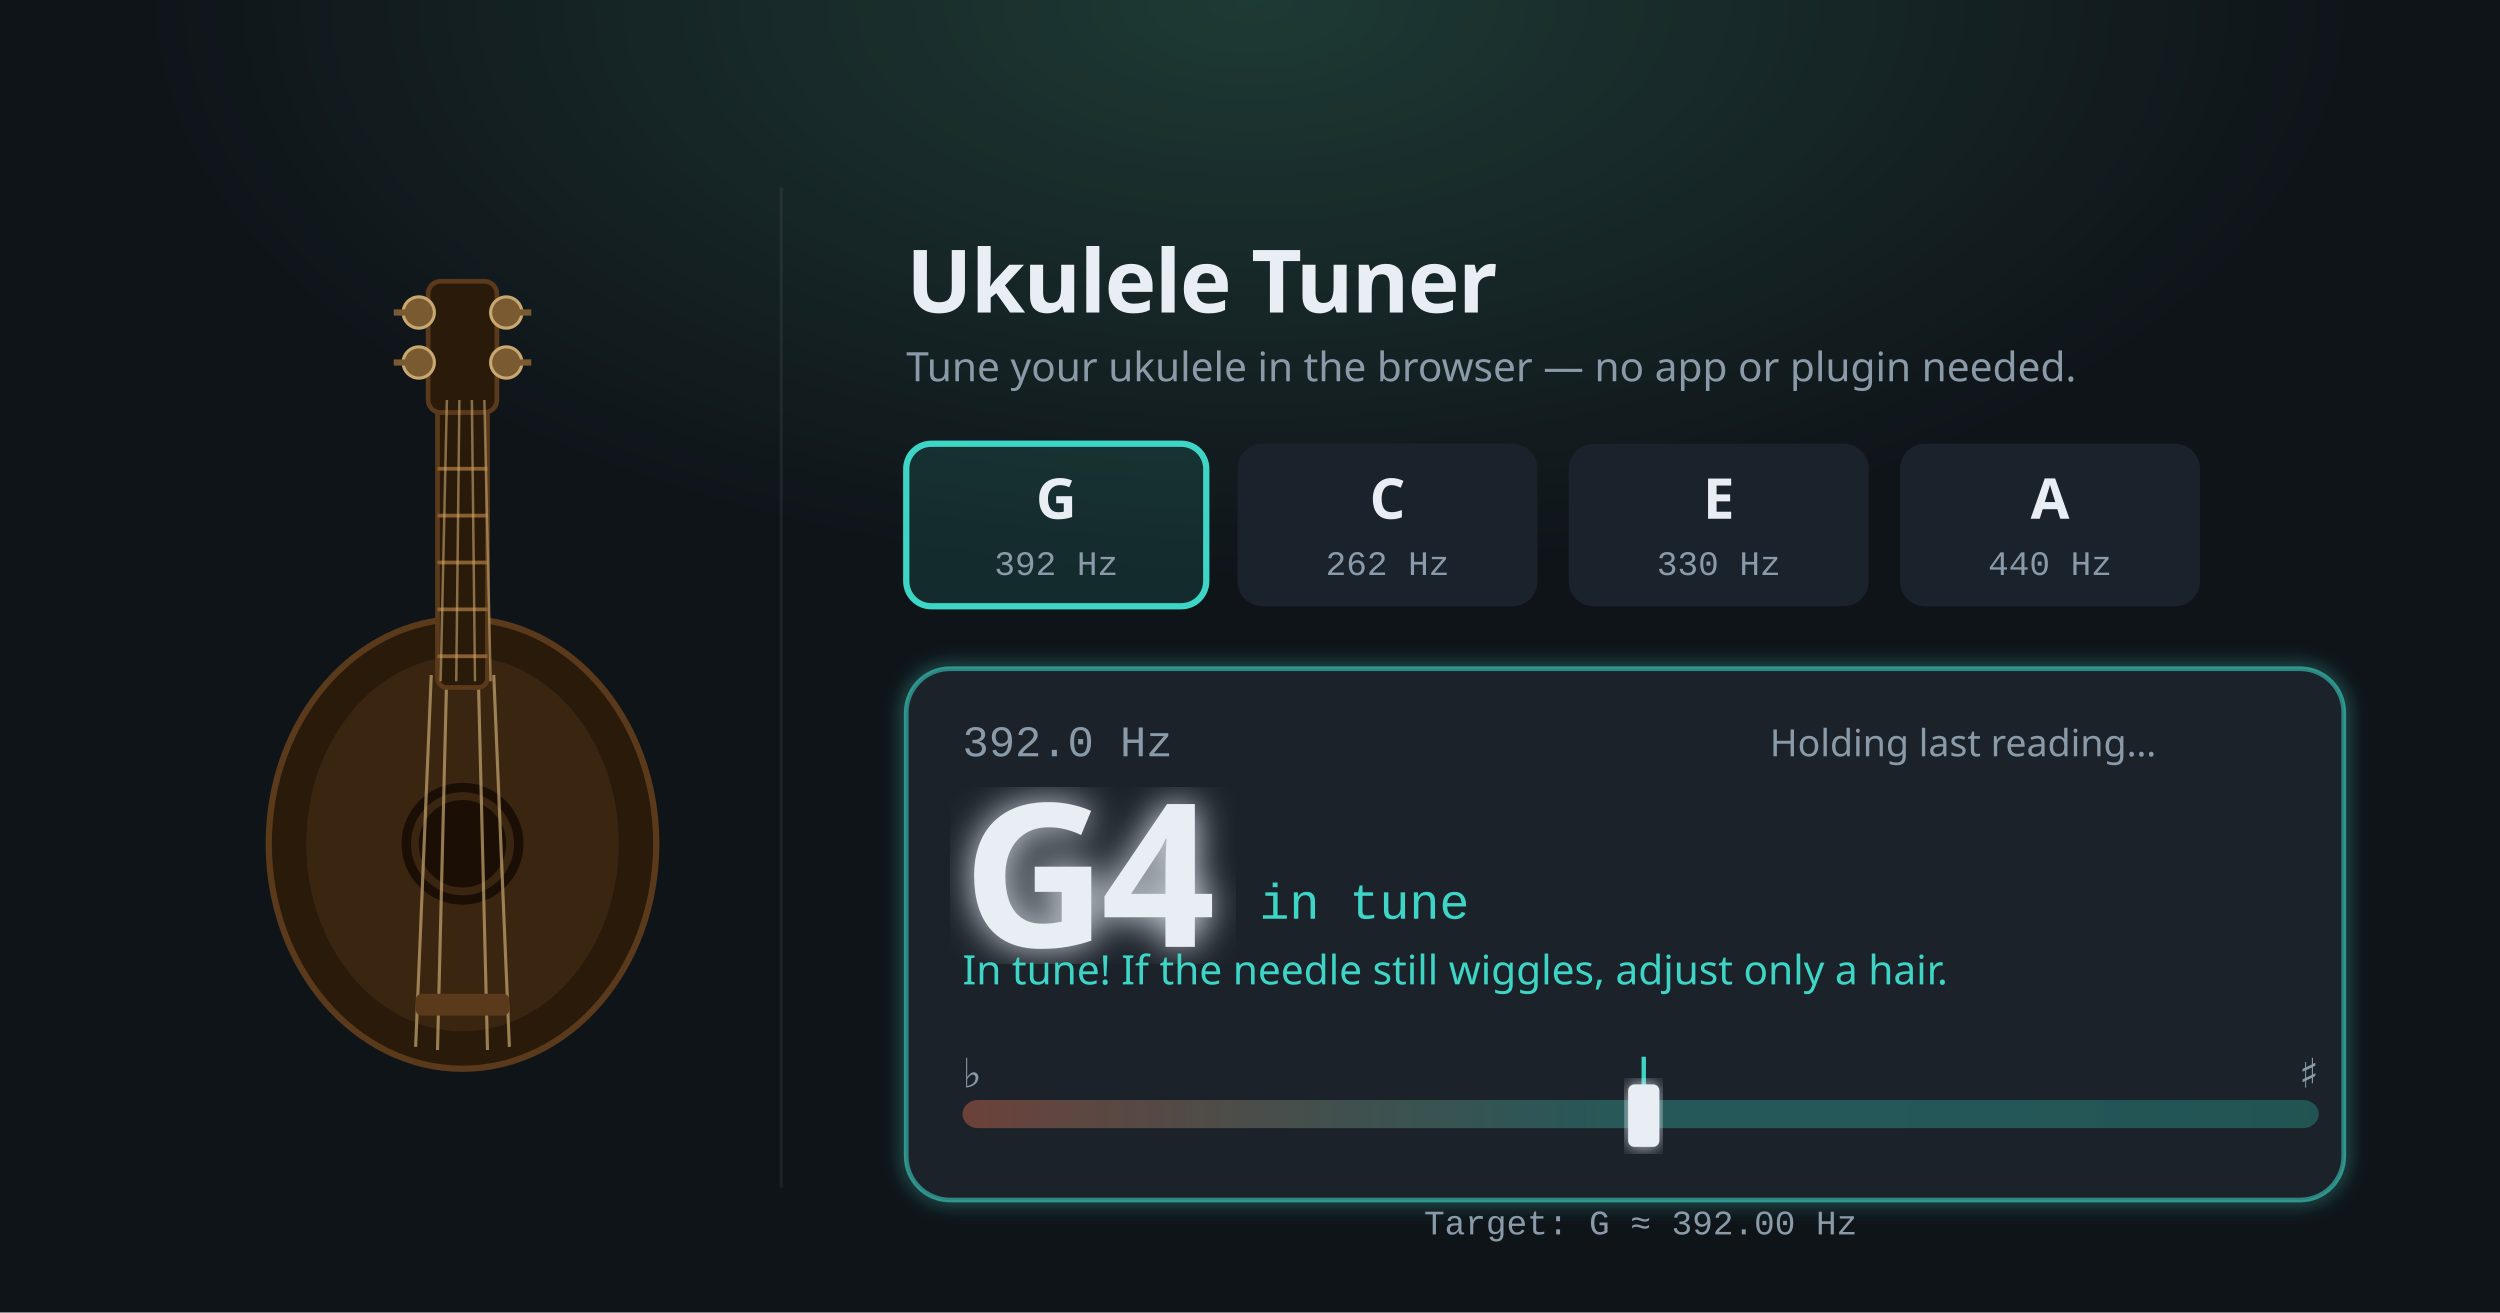
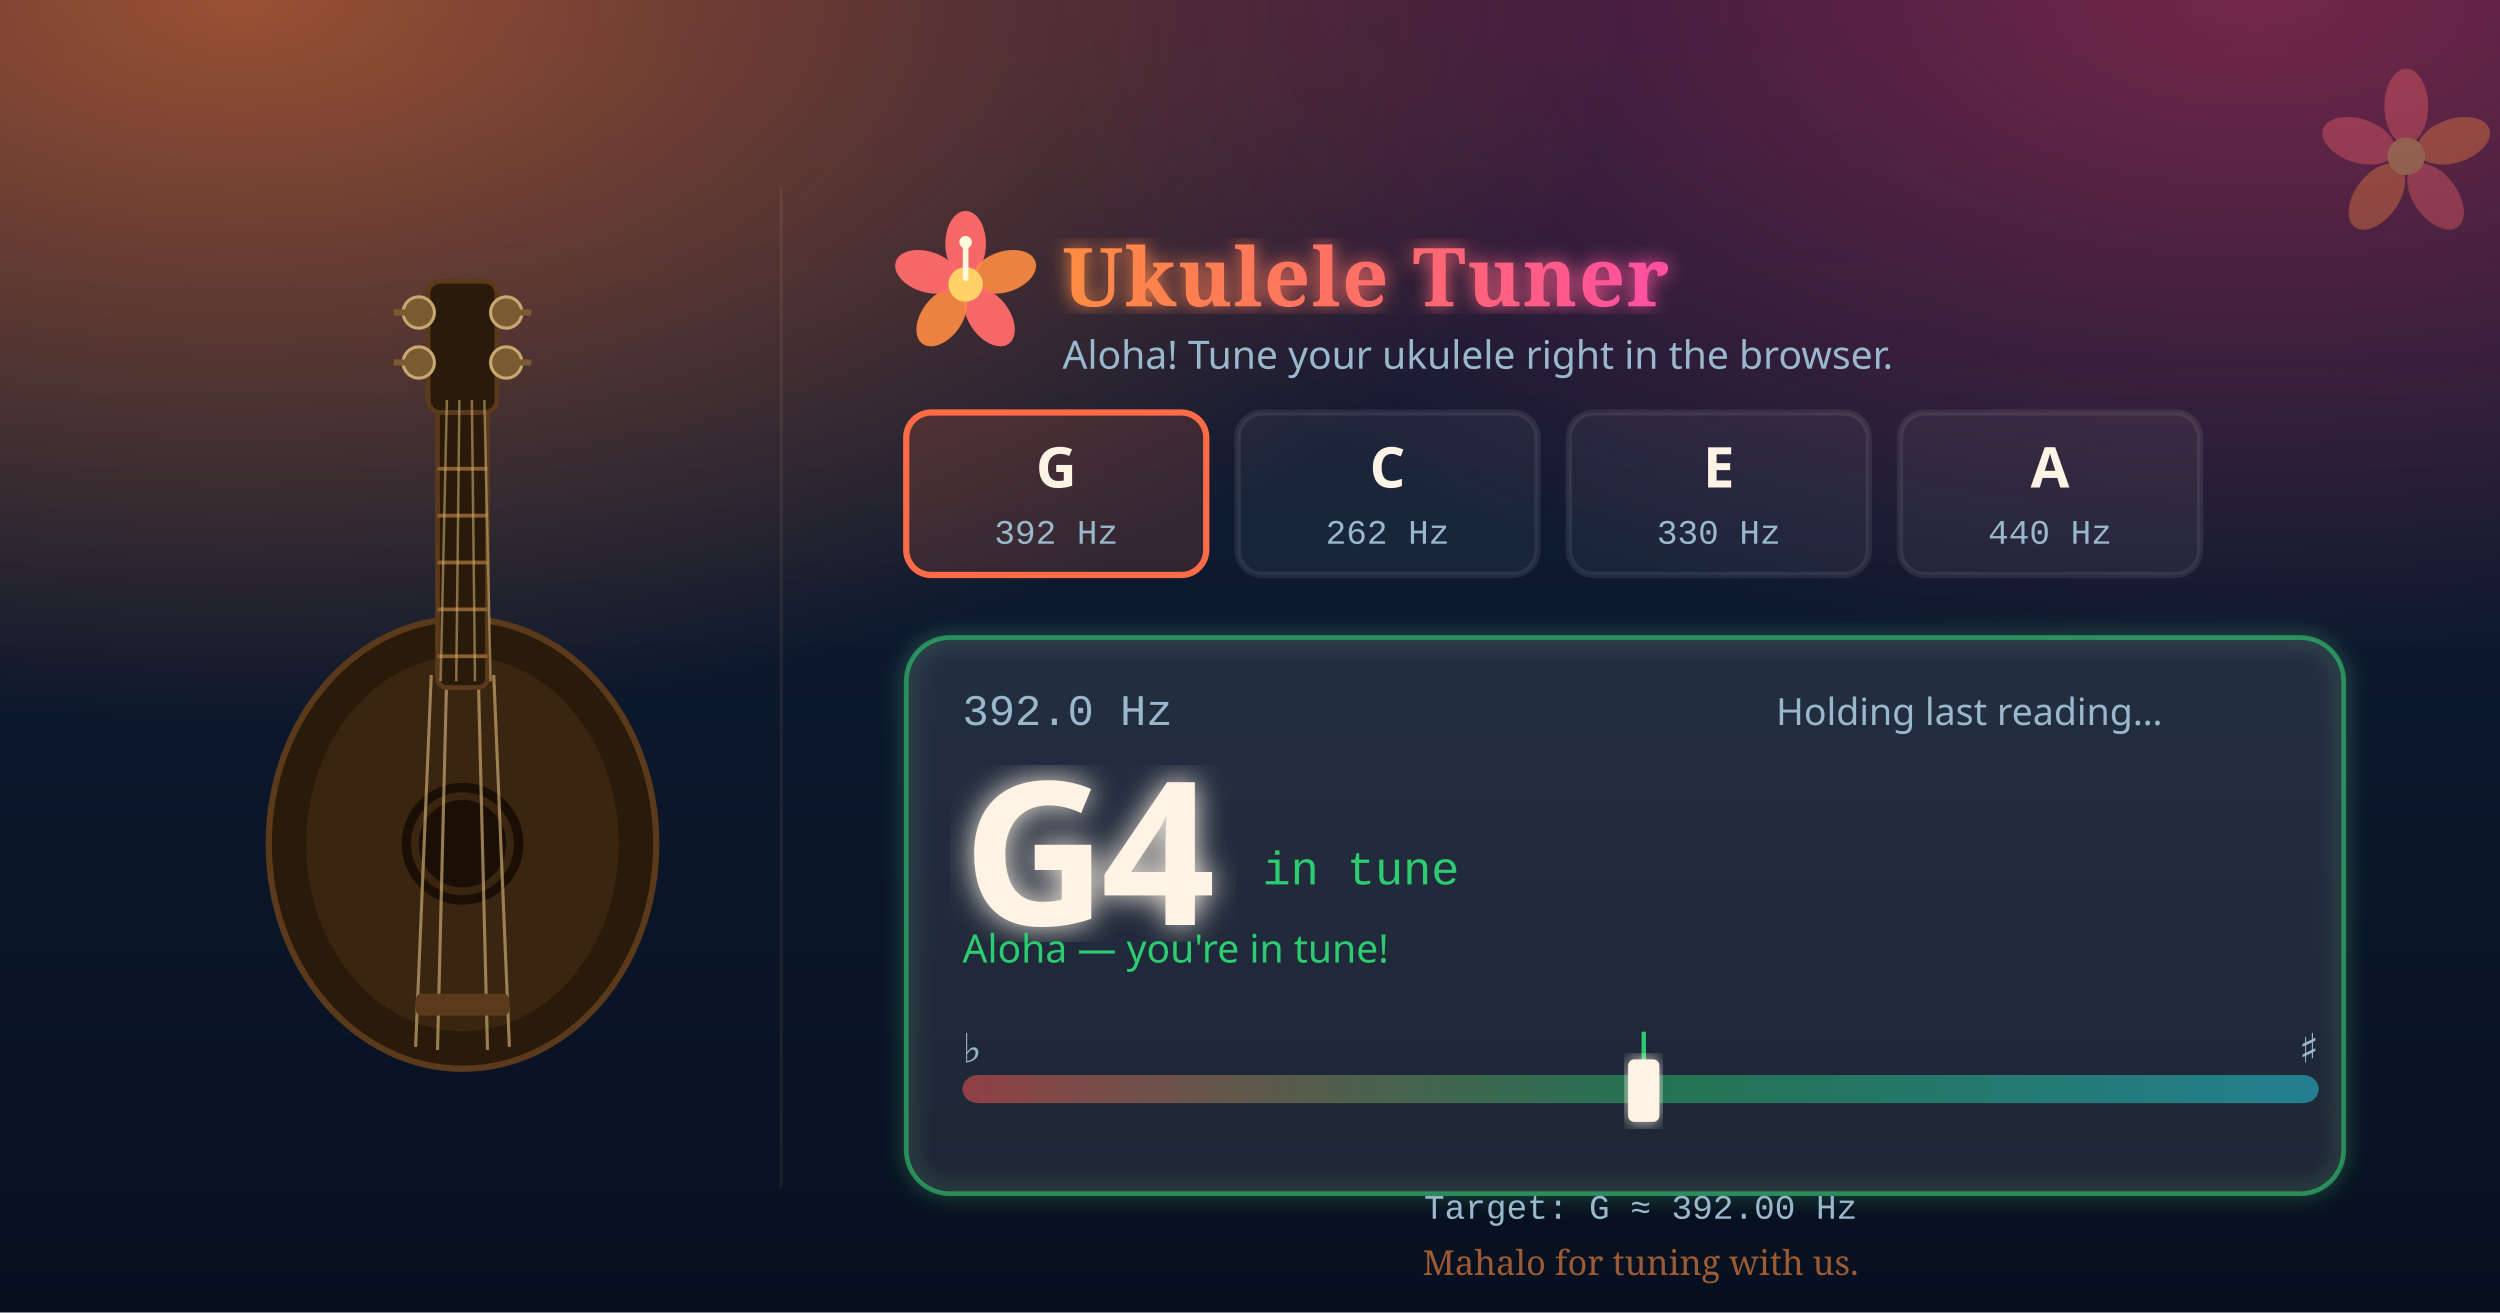
<svg xmlns="http://www.w3.org/2000/svg" viewBox="0 0 800 420" width="800" height="420">
  <defs>
-     <radialGradient id="bg" cx="50%" cy="0%" r="80%">
-       <stop offset="0%" stop-color="#1e3a35" />
-       <stop offset="55%" stop-color="#0f1419" />
+     <radialGradient id="sun-left" cx="10%" cy="0%" r="55%">
+       <stop offset="0%" stop-color="#ff8232" stop-opacity="0.55" />
+       <stop offset="100%" stop-color="#ff8232" stop-opacity="0" />
    </radialGradient>
-     <linearGradient id="btn" x1="0%" y1="0%" x2="100%" y2="100%">
-       <stop offset="0%" stop-color="#3dd6c6" />
-       <stop offset="100%" stop-color="#2a9d8f" />
+     <radialGradient id="sun-right" cx="90%" cy="0%" r="50%">
+       <stop offset="0%" stop-color="#dc3c64" stop-opacity="0.45" />
+       <stop offset="100%" stop-color="#dc3c64" stop-opacity="0" />
+     </radialGradient>
+     <linearGradient id="bg-base" x1="0%" y1="0%" x2="0%" y2="100%">
+       <stop offset="0%" stop-color="#1c1535" />
+       <stop offset="40%" stop-color="#0e1a30" />
+       <stop offset="100%" stop-color="#07101f" />
+     </linearGradient>
+     <linearGradient id="title-grad" x1="0%" y1="0%" x2="100%" y2="0%">
+       <stop offset="0%" stop-color="#ff8c42" />
+       <stop offset="55%" stop-color="#ff6b6b" />
+       <stop offset="100%" stop-color="#ff4fa3" />
+     </linearGradient>
+     <linearGradient id="btn-grad" x1="0%" y1="0%" x2="100%" y2="100%">
+       <stop offset="0%" stop-color="#ff8c42" />
+       <stop offset="100%" stop-color="#ff6b47" />
    </linearGradient>
    <linearGradient id="track" x1="0%" y1="0%" x2="100%" y2="0%">
-       <stop offset="0%" stop-color="#e76f51" stop-opacity="0.4" />
-       <stop offset="50%" stop-color="#3dd6c6" stop-opacity="0.3" />
-       <stop offset="100%" stop-color="#2a9d8f" stop-opacity="0.4" />
+       <stop offset="0%" stop-color="#ef5350" stop-opacity="0.55" />
+       <stop offset="50%" stop-color="#2ecc71" stop-opacity="0.45" />
+       <stop offset="100%" stop-color="#26c6da" stop-opacity="0.55" />
    </linearGradient>
    <filter id="glow">
-       <feGaussianBlur stdDeviation="6" result="blur" />
+       <feGaussianBlur stdDeviation="5" result="blur" />
      <feMerge>
        <feMergeNode in="blur" />
        <feMergeNode in="SourceGraphic" />
      </feMerge>
    </filter>
-     <filter id="glow-soft">
+     <filter id="soft-glow">
      <feGaussianBlur stdDeviation="3" result="blur" />
      <feMerge>
        <feMergeNode in="blur" />
        <feMergeNode in="SourceGraphic" />
      </feMerge>
    </filter>
  </defs>
-   <rect width="800" height="420" fill="url(#bg)" />
+   <rect width="800" height="420" fill="url(#bg-base)" />
+   <rect width="800" height="420" fill="url(#sun-left)" />
+   <rect width="800" height="420" fill="url(#sun-right)" />
  <ellipse cx="148" cy="270" rx="62" ry="72" fill="#2a1a0a" stroke="#5a3a1a" stroke-width="2" />
  <ellipse cx="148" cy="270" rx="50" ry="60" fill="#3a2510" stroke="none" />
  <circle cx="148" cy="270" r="18" fill="none" stroke="#1a0e05" stroke-width="3" />
  <circle cx="148" cy="270" r="14" fill="#1a0e05" />
  <line x1="138" y1="216" x2="133" y2="335" stroke="#c8a870" stroke-width="1" opacity="0.7" />
  <line x1="143" y1="214" x2="140" y2="336" stroke="#c8a870" stroke-width="1" opacity="0.7" />
  <line x1="153" y1="214" x2="156" y2="336" stroke="#c8a870" stroke-width="1" opacity="0.7" />
  <line x1="158" y1="216" x2="163" y2="335" stroke="#c8a870" stroke-width="1" opacity="0.7" />
  <rect x="133" y="318" width="30" height="7" rx="2" fill="#5a3a1a" />
  <rect x="140" y="130" width="16" height="90" rx="3" fill="#2a1a0a" stroke="#5a3a1a" stroke-width="1.5" />
  <line x1="140" y1="150" x2="156" y2="150" stroke="#8a6030" stroke-width="1.2" />
  <line x1="140" y1="165" x2="156" y2="165" stroke="#8a6030" stroke-width="1.2" />
  <line x1="140" y1="180" x2="156" y2="180" stroke="#8a6030" stroke-width="1.2" />
  <line x1="140" y1="195" x2="156" y2="195" stroke="#8a6030" stroke-width="1.2" />
  <line x1="140" y1="210" x2="156" y2="210" stroke="#8a6030" stroke-width="1.2" />
  <rect x="139" y="128" width="18" height="4" rx="1" fill="#d4b896" />
  <rect x="137" y="90" width="22" height="42" rx="4" fill="#2a1a0a" stroke="#5a3a1a" stroke-width="1.5" />
  <circle cx="134" cy="100" r="5" fill="#7a5a30" stroke="#c8a870" stroke-width="1" />
  <circle cx="162" cy="100" r="5" fill="#7a5a30" stroke="#c8a870" stroke-width="1" />
  <circle cx="134" cy="116" r="5" fill="#7a5a30" stroke="#c8a870" stroke-width="1" />
  <circle cx="162" cy="116" r="5" fill="#7a5a30" stroke="#c8a870" stroke-width="1" />
  <line x1="134" y1="100" x2="126" y2="100" stroke="#7a5a30" stroke-width="2" />
  <line x1="162" y1="100" x2="170" y2="100" stroke="#7a5a30" stroke-width="2" />
  <line x1="134" y1="116" x2="126" y2="116" stroke="#7a5a30" stroke-width="2" />
  <line x1="162" y1="116" x2="170" y2="116" stroke="#7a5a30" stroke-width="2" />
  <line x1="143" y1="128" x2="141" y2="218" stroke="#c8a870" stroke-width="0.8" opacity="0.6" />
  <line x1="147" y1="128" x2="146" y2="218" stroke="#c8a870" stroke-width="0.8" opacity="0.6" />
  <line x1="151" y1="128" x2="152" y2="218" stroke="#c8a870" stroke-width="0.8" opacity="0.6" />
  <line x1="155" y1="128" x2="157" y2="218" stroke="#c8a870" stroke-width="0.8" opacity="0.6" />
-   <line x1="250" y1="60" x2="250" y2="380" stroke="rgba(255,255,255,0.06)" stroke-width="1" />
-   <text x="290" y="100" font-family="system-ui, sans-serif" font-size="28" font-weight="700" fill="#e8eef4" letter-spacing="-0.5">Ukulele Tuner</text>
-   <text x="290" y="122" font-family="system-ui, sans-serif" font-size="13" fill="#8a9aa8">Tune your ukulele in the browser — no app or plugin needed.</text>
-   <g transform="translate(290, 142)">
-     <rect x="0" y="0" width="96" height="52" rx="8" fill="rgba(61,214,198,0.12)" stroke="#3dd6c6" stroke-width="2" />
-     <text x="48" y="24" font-family="system-ui, sans-serif" font-size="18" font-weight="700" fill="#e8eef4" text-anchor="middle">G</text>
-     <text x="48" y="42" font-family="'Courier New', monospace" font-size="11" fill="#8a9aa8" text-anchor="middle">392 Hz</text>
-     <rect x="106" y="0" width="96" height="52" rx="8" fill="#1a222c" stroke="transparent" stroke-width="2" />
-     <text x="154" y="24" font-family="system-ui, sans-serif" font-size="18" font-weight="700" fill="#e8eef4" text-anchor="middle">C</text>
-     <text x="154" y="42" font-family="'Courier New', monospace" font-size="11" fill="#8a9aa8" text-anchor="middle">262 Hz</text>
-     <rect x="212" y="0" width="96" height="52" rx="8" fill="#1a222c" stroke="transparent" stroke-width="2" />
-     <text x="260" y="24" font-family="system-ui, sans-serif" font-size="18" font-weight="700" fill="#e8eef4" text-anchor="middle">E</text>
-     <text x="260" y="42" font-family="'Courier New', monospace" font-size="11" fill="#8a9aa8" text-anchor="middle">330 Hz</text>
-     <rect x="318" y="0" width="96" height="52" rx="8" fill="#1a222c" stroke="transparent" stroke-width="2" />
-     <text x="366" y="24" font-family="system-ui, sans-serif" font-size="18" font-weight="700" fill="#e8eef4" text-anchor="middle">A</text>
-     <text x="366" y="42" font-family="'Courier New', monospace" font-size="11" fill="#8a9aa8" text-anchor="middle">440 Hz</text>
+   <g transform="translate(770,50)" opacity="0.35">
+     <g transform="translate(0,0)">
+       <ellipse cx="0" cy="-16" rx="7" ry="12" fill="#ff6b6b" transform="rotate(0)" />
+       <ellipse cx="0" cy="-16" rx="7" ry="12" fill="#ff8c42" transform="rotate(72)" />
+       <ellipse cx="0" cy="-16" rx="7" ry="12" fill="#ff6b6b" transform="rotate(144)" />
+       <ellipse cx="0" cy="-16" rx="7" ry="12" fill="#ff8c42" transform="rotate(216)" />
+       <ellipse cx="0" cy="-16" rx="7" ry="12" fill="#ff6b6b" transform="rotate(288)" />
+       <circle cx="0" cy="0" r="6" fill="#ffd166" />
+     </g>
  </g>
-   <rect x="290" y="214" width="460" height="170" rx="14" fill="#1a222c" stroke="rgba(61,214,198,0.55)" stroke-width="1.5" filter="url(#glow-soft)" />
-   <text x="308" y="242" font-family="'Courier New', monospace" font-size="14" fill="#8a9aa8">392.0 Hz</text>
-   <text x="690" y="242" font-family="system-ui, sans-serif" font-size="12" fill="#8a9aa8" text-anchor="end">Holding last reading…</text>
-   <text x="308" y="303" font-family="system-ui, sans-serif" font-size="64" font-weight="700" fill="#e8eef4" letter-spacing="-2" filter="url(#glow)">G4</text>
-   <text x="403" y="294" font-family="'Courier New', monospace" font-size="16" fill="#3dd6c6">in tune</text>
-   <text x="308" y="315" font-family="system-ui, sans-serif" font-size="13" fill="#3dd6c6">In tune! If the needle still wiggles, adjust only a hair.</text>
-   <text x="308" y="348" font-family="system-ui, sans-serif" font-size="13" fill="#8a9aa8">♭</text>
-   <text x="526" y="348" font-family="system-ui, sans-serif" font-size="13" fill="#3dd6c6" text-anchor="middle" font-weight="600">|</text>
-   <text x="742" y="348" font-family="system-ui, sans-serif" font-size="13" fill="#8a9aa8" text-anchor="end">♯</text>
-   <rect x="308" y="352" width="434" height="9" rx="5" fill="url(#track)" />
-   <rect x="521" y="347" width="10" height="20" rx="2" fill="#e8eef4" filter="url(#glow-soft)" />
-   <text x="525" y="395" font-family="'Courier New', monospace" font-size="11" fill="#8a9aa8" text-anchor="middle">Target: G ≈ 392.00 Hz</text>
+   <line x1="250" y1="60" x2="250" y2="380" stroke="rgba(255,200,150,0.08)" stroke-width="1" />
+   <g transform="translate(290, 72)">
+     <g transform="translate(19,19)">
+       <ellipse cx="0" cy="-13" rx="6.5" ry="10.5" fill="#ff6b6b" transform="rotate(0)" opacity="0.95" />
+       <ellipse cx="0" cy="-13" rx="6.5" ry="10.5" fill="#ff8c42" transform="rotate(72)" opacity="0.9" />
+       <ellipse cx="0" cy="-13" rx="6.5" ry="10.5" fill="#ff6b6b" transform="rotate(144)" opacity="0.95" />
+       <ellipse cx="0" cy="-13" rx="6.5" ry="10.5" fill="#ff8c42" transform="rotate(216)" opacity="0.9" />
+       <ellipse cx="0" cy="-13" rx="6.5" ry="10.5" fill="#ff6b6b" transform="rotate(288)" opacity="0.95" />
+       <circle cx="0" cy="0" r="5.5" fill="#ffd166" />
+       <line x1="0" y1="-2" x2="0" y2="-12" stroke="#fff8dc" stroke-width="1.8" stroke-linecap="round" />
+       <circle cx="0" cy="-13.5" r="2" fill="#fff8dc" />
+     </g>
+     <text x="50" y="26" font-family="Georgia, serif" font-size="26" font-weight="700" fill="url(#title-grad)" letter-spacing="0.5" filter="url(#soft-glow)">Ukulele Tuner</text>
+     <text x="50" y="46" font-family="system-ui, sans-serif" font-size="12.5" fill="#9ab8cc">Aloha! Tune your ukulele right in the browser.</text>
+   </g>
+   <g transform="translate(290, 132)">
+     <rect x="0" y="0" width="96" height="52" rx="8" fill="rgba(255,107,71,0.15)" stroke="#ff6b47" stroke-width="2" />
+     <text x="48" y="24" font-family="system-ui, sans-serif" font-size="18" font-weight="700" fill="#fef3e4" text-anchor="middle">G</text>
+     <text x="48" y="42" font-family="'Courier New', monospace" font-size="11" fill="#9ab8cc" text-anchor="middle">392 Hz</text>
+     <rect x="106" y="0" width="96" height="52" rx="8" fill="rgba(255,255,255,0.05)" stroke="rgba(255,255,255,0.08)" stroke-width="2" />
+     <text x="154" y="24" font-family="system-ui, sans-serif" font-size="18" font-weight="700" fill="#fef3e4" text-anchor="middle">C</text>
+     <text x="154" y="42" font-family="'Courier New', monospace" font-size="11" fill="#9ab8cc" text-anchor="middle">262 Hz</text>
+     <rect x="212" y="0" width="96" height="52" rx="8" fill="rgba(255,255,255,0.05)" stroke="rgba(255,255,255,0.08)" stroke-width="2" />
+     <text x="260" y="24" font-family="system-ui, sans-serif" font-size="18" font-weight="700" fill="#fef3e4" text-anchor="middle">E</text>
+     <text x="260" y="42" font-family="'Courier New', monospace" font-size="11" fill="#9ab8cc" text-anchor="middle">330 Hz</text>
+     <rect x="318" y="0" width="96" height="52" rx="8" fill="rgba(255,255,255,0.05)" stroke="rgba(255,255,255,0.08)" stroke-width="2" />
+     <text x="366" y="24" font-family="system-ui, sans-serif" font-size="18" font-weight="700" fill="#fef3e4" text-anchor="middle">A</text>
+     <text x="366" y="42" font-family="'Courier New', monospace" font-size="11" fill="#9ab8cc" text-anchor="middle">440 Hz</text>
+   </g>
+   <rect x="290" y="204" width="460" height="178" rx="14" fill="rgba(255,255,255,0.05)" stroke="rgba(46,204,113,0.6)" stroke-width="1.5" filter="url(#soft-glow)" />
+   <text x="308" y="232" font-family="'Courier New', monospace" font-size="14" fill="#9ab8cc">392.0 Hz</text>
+   <text x="692" y="232" font-family="system-ui, sans-serif" font-size="12" fill="#9ab8cc" text-anchor="end">Holding last reading…</text>
+   <text x="308" y="296" font-family="system-ui, sans-serif" font-size="64" font-weight="700" fill="#fef3e4" letter-spacing="-2" filter="url(#glow)">G4</text>
+   <text x="404" y="283" font-family="'Courier New', monospace" font-size="15" fill="#2ecc71">in tune</text>
+   <text x="308" y="308" font-family="system-ui, sans-serif" font-size="12.5" fill="#2ecc71">Aloha — you're in tune!</text>
+   <text x="308" y="340" font-family="system-ui, sans-serif" font-size="13" fill="#9ab8cc">♭</text>
+   <text x="526" y="340" font-family="system-ui, sans-serif" font-size="13" fill="#2ecc71" text-anchor="middle" font-weight="700">|</text>
+   <text x="742" y="340" font-family="system-ui, sans-serif" font-size="13" fill="#9ab8cc" text-anchor="end">♯</text>
+   <rect x="308" y="344" width="434" height="9" rx="5" fill="url(#track)" />
+   <rect x="521" y="339" width="10" height="20" rx="2" fill="#fef3e4" filter="url(#soft-glow)" />
+   <text x="525" y="390" font-family="'Courier New', monospace" font-size="11" fill="#9ab8cc" text-anchor="middle">Target: G ≈ 392.00 Hz</text>
+   <text x="525" y="408" font-family="Georgia, serif" font-size="11" fill="#ff8c42" text-anchor="middle" opacity="0.6">Mahalo for tuning with us.</text>
</svg>
